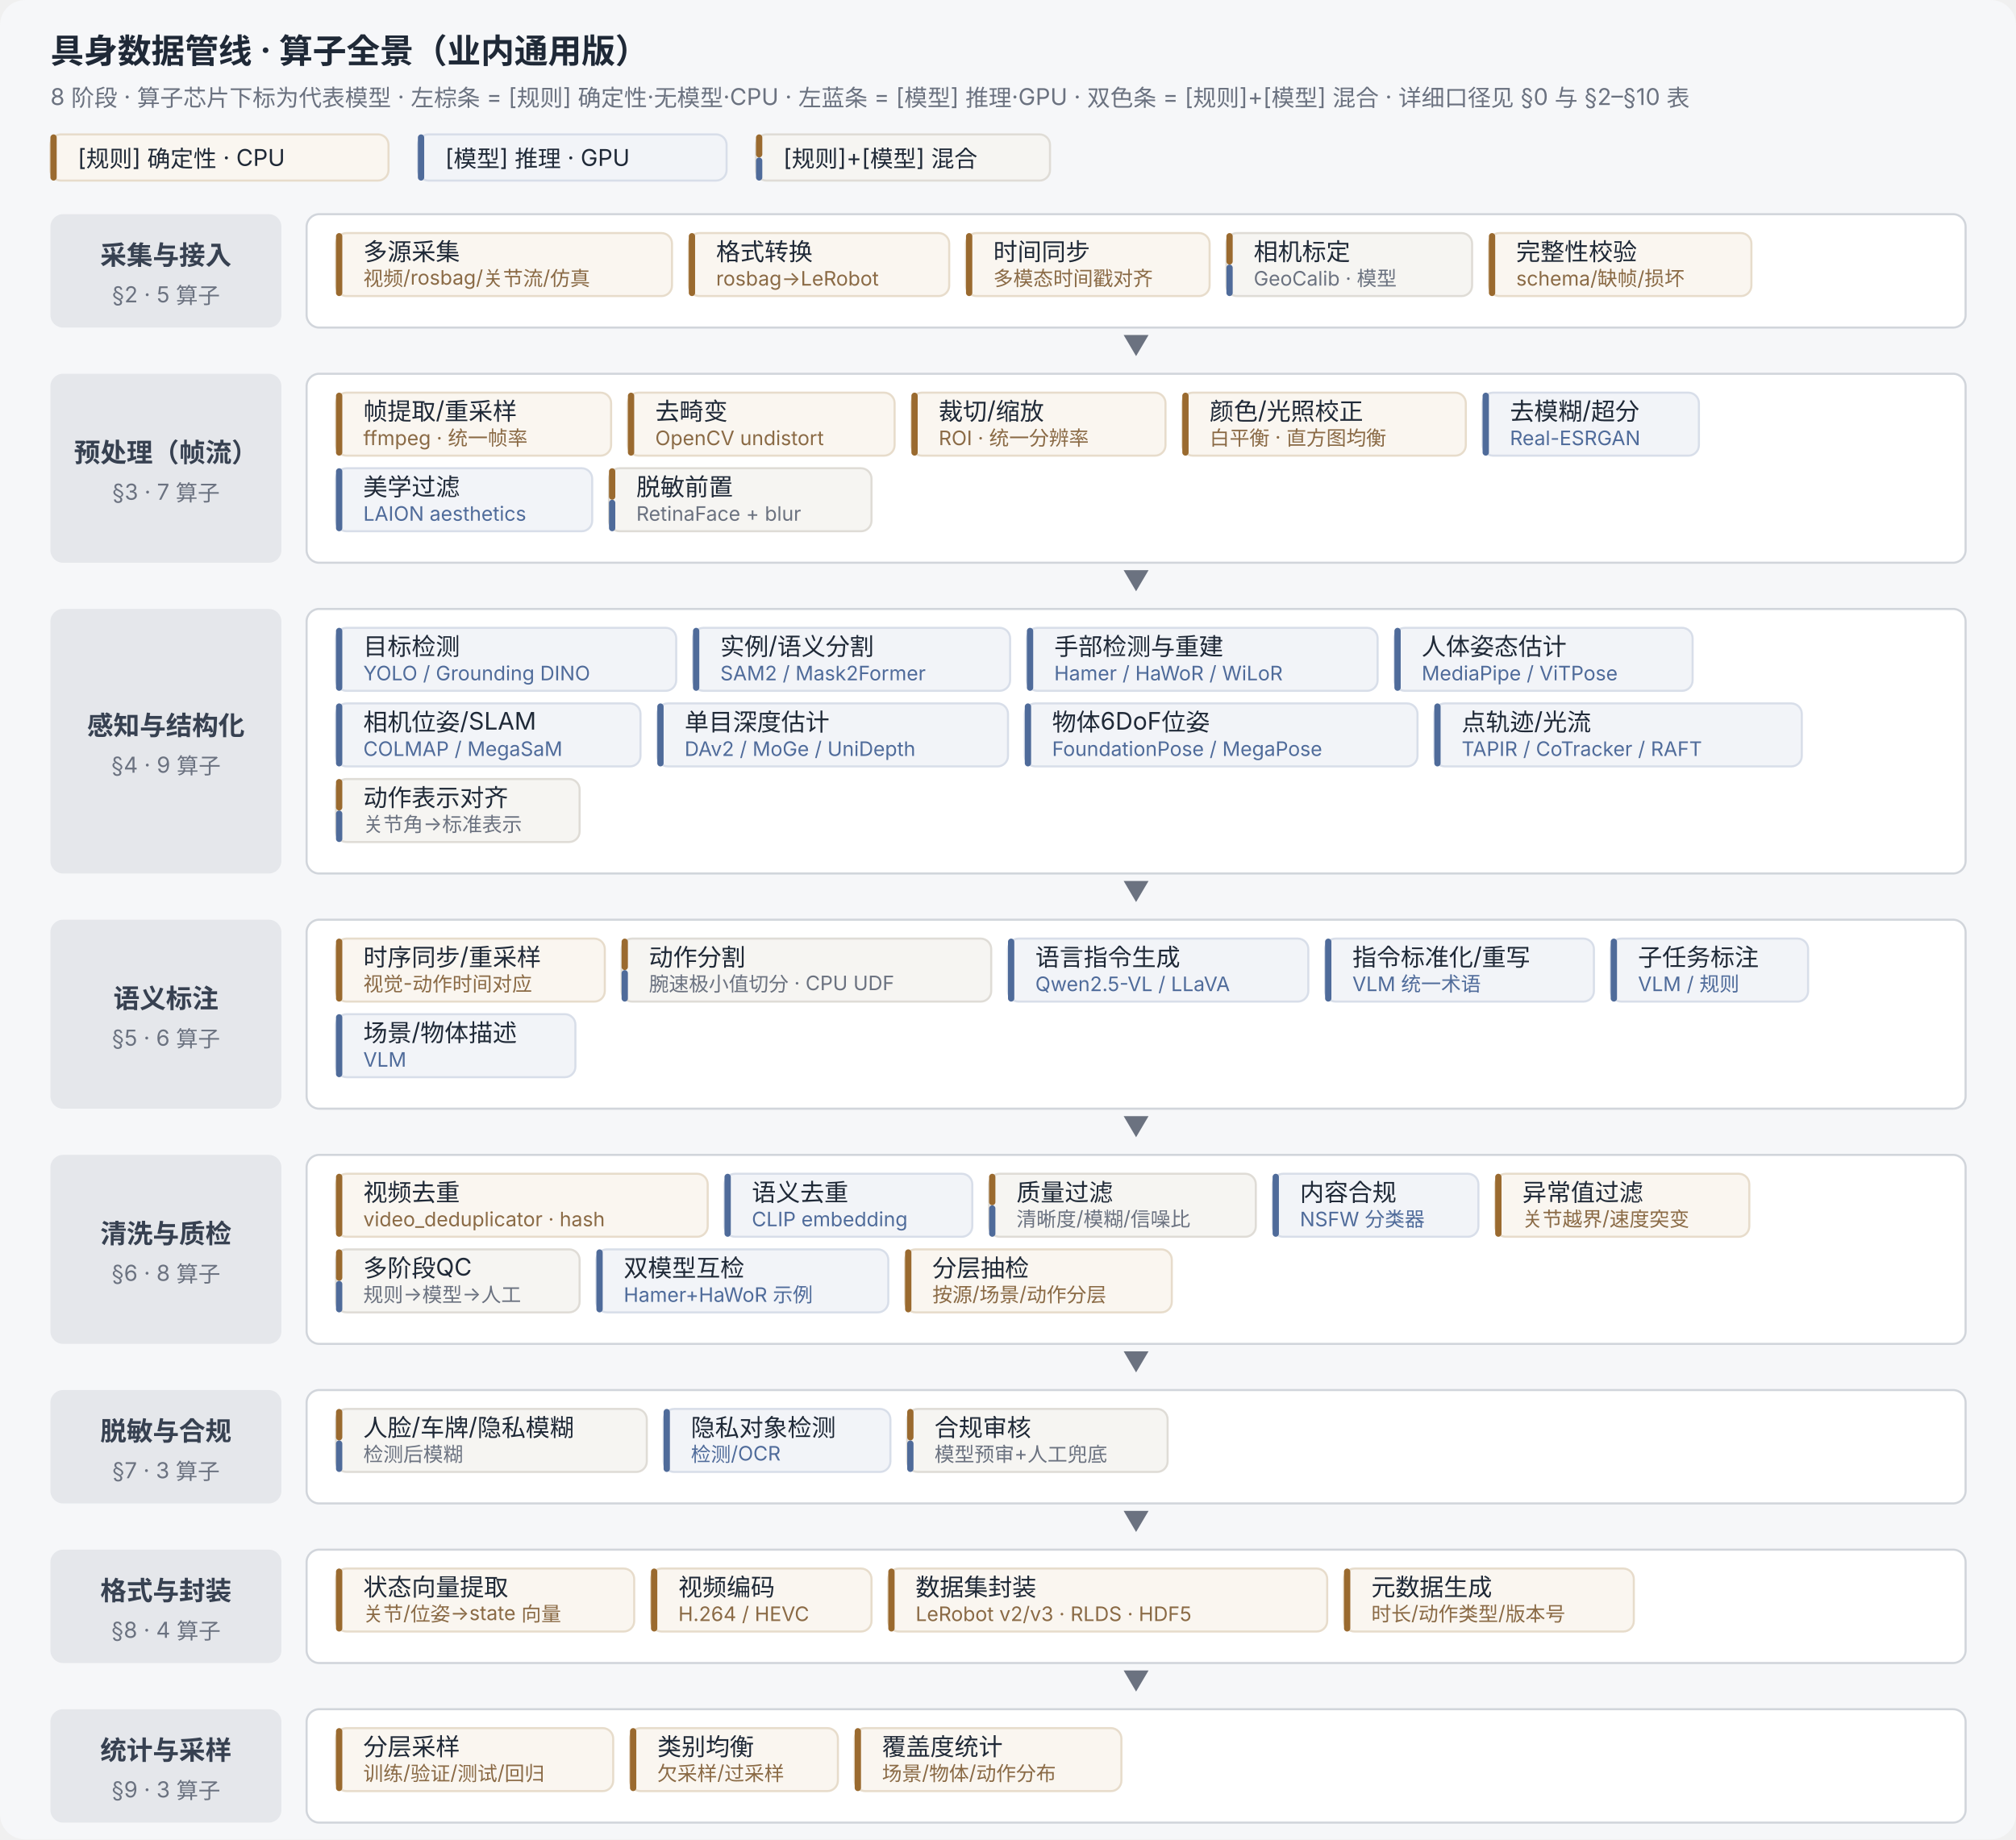
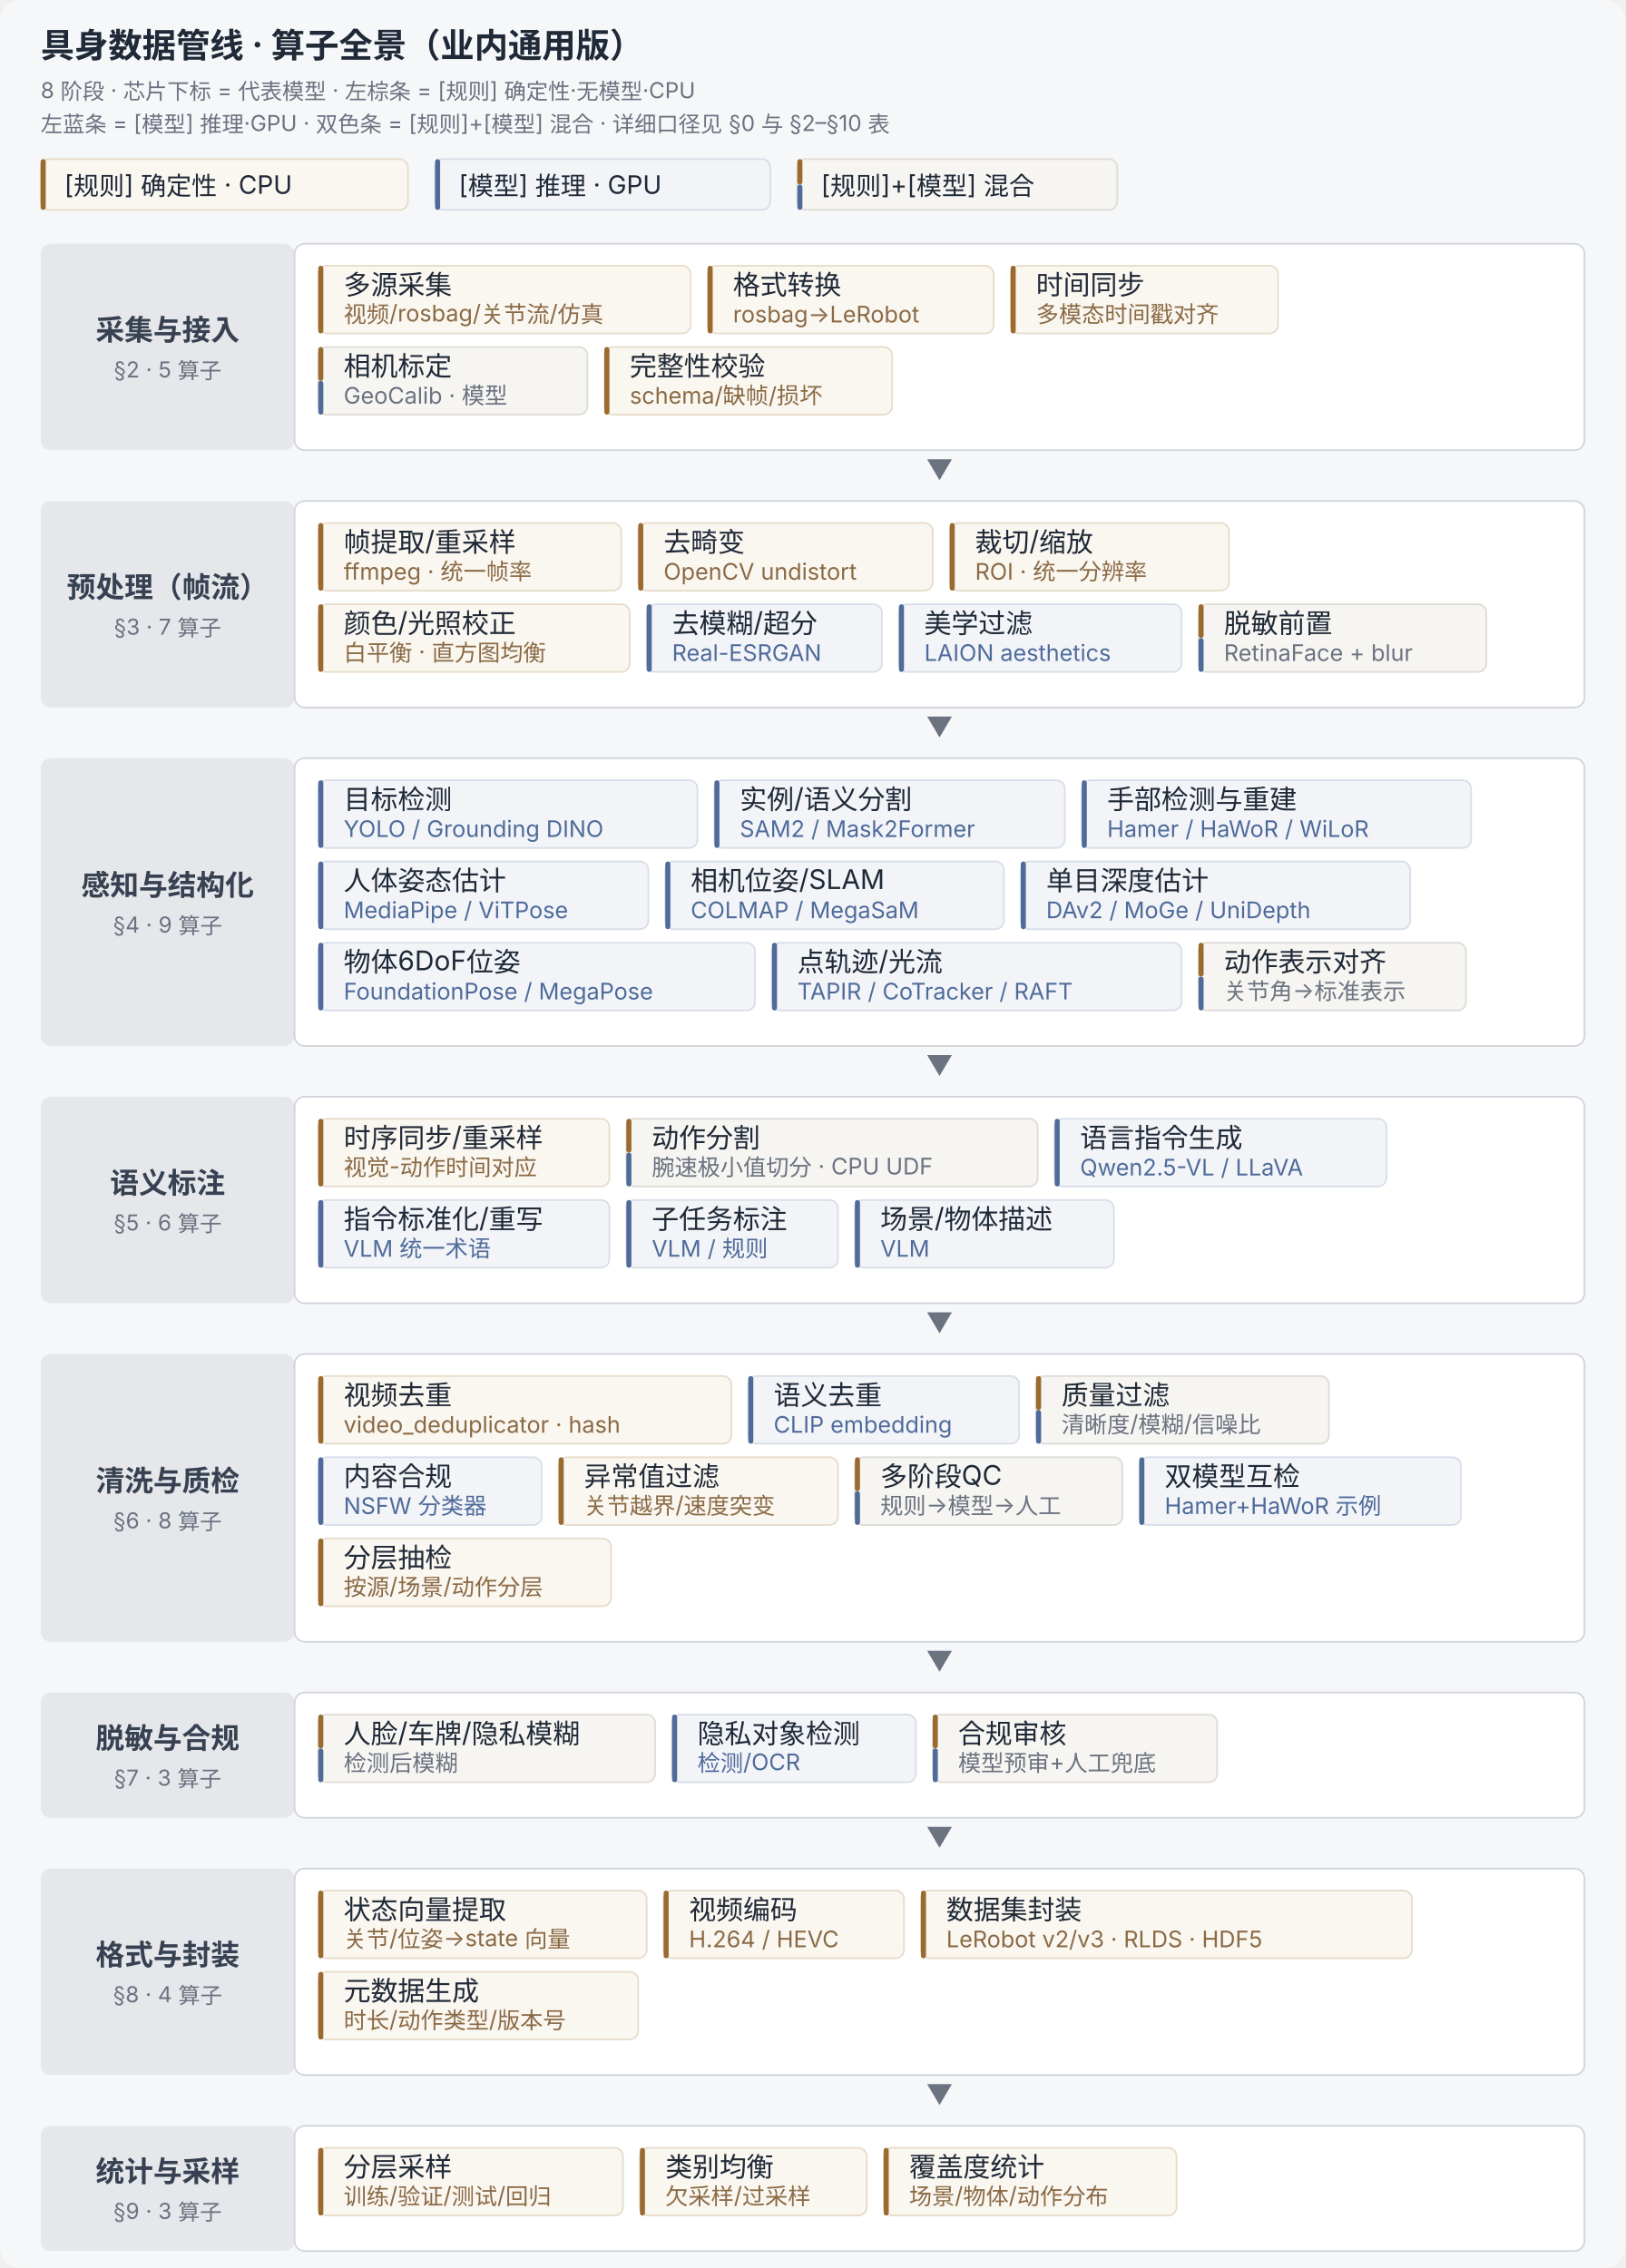
- <svg xmlns="http://www.w3.org/2000/svg" width="960" height="876" viewBox="0 0 960 876" font-family="-apple-system,'PingFang SC',system-ui,sans-serif">
-   <rect x="0" y="0" width="960" height="876" rx="12" fill="#f6f7f9" />
-   <text x="24" y="30" font-size="16" fill="#1f2937" font-weight="700">具身数据管线 · 算子全景（业内通用版）</text>
-   <text x="24" y="50" font-size="11" fill="#6b7280">8 阶段 · 算子芯片下标为代表模型 · 左棕条 = [规则] 确定性·无模型·CPU · 左蓝条 = [模型] 推理·GPU · 双色条 = [规则]+[模型] 混合 · 详细口径见 §0 与 §2–§10 表</text>
-   <rect x="24" y="64" width="161" height="22" rx="5" fill="#FAF6F0" stroke="#E7DCCB" />
-   <rect x="24" y="64" width="3" height="22" rx="1.5" fill="#9A6A2F" />
-   <text x="37" y="79" font-size="11" fill="#1f2937">[规则] 确定性 · CPU</text>
-   <rect x="199" y="64" width="147" height="22" rx="5" fill="#F2F4F8" stroke="#D8DEE9" />
-   <rect x="199" y="64" width="3" height="22" rx="1.5" fill="#4F6B9A" />
-   <text x="212" y="79" font-size="11" fill="#1f2937">[模型] 推理 · GPU</text>
-   <rect x="360" y="64" width="140" height="22" rx="5" fill="#F6F5F2" stroke="#DFDCD6" />
-   <rect x="360" y="64" width="3" height="11" rx="1.5" fill="#9A6A2F" />
-   <rect x="360" y="75" width="3" height="11" rx="1.5" fill="#4F6B9A" />
-   <text x="373" y="79" font-size="11" fill="#1f2937">[规则]+[模型] 混合</text>
-   <rect x="24" y="102" width="110" height="54" rx="6" fill="#e5e7eb" />
-   <text x="79.0" y="126.0" text-anchor="middle" font-size="12.5" font-weight="700" fill="#374151">采集与接入</text>
-   <text x="79.0" y="144.0" text-anchor="middle" font-size="10.5" fill="#6b7280">§2 · 5 算子</text>
-   <rect x="146" y="102" width="790" height="54" rx="6" fill="#ffffff" stroke="#d1d5db" />
-   <rect x="160" y="111" width="160" height="30" rx="5" fill="#FAF6F0" stroke="#E7DCCB" />
-   <rect x="160" y="111" width="3" height="30" rx="1.5" fill="#9A6A2F" />
-   <text x="173" y="124" font-size="11.5" fill="#1f2937">多源采集</text>
-   <text x="173" y="136" font-size="9.5" fill="#8A6A45">视频/rosbag/关节流/仿真</text>
-   <rect x="328" y="111" width="124" height="30" rx="5" fill="#FAF6F0" stroke="#E7DCCB" />
-   <rect x="328" y="111" width="3" height="30" rx="1.5" fill="#9A6A2F" />
-   <text x="341" y="124" font-size="11.5" fill="#1f2937">格式转换</text>
-   <text x="341" y="136" font-size="9.5" fill="#8A6A45">rosbag→LeRobot</text>
-   <rect x="460" y="111" width="116" height="30" rx="5" fill="#FAF6F0" stroke="#E7DCCB" />
-   <rect x="460" y="111" width="3" height="30" rx="1.5" fill="#9A6A2F" />
-   <text x="473" y="124" font-size="11.5" fill="#1f2937">时间同步</text>
-   <text x="473" y="136" font-size="9.5" fill="#8A6A45">多模态时间戳对齐</text>
-   <rect x="584" y="111" width="117" height="30" rx="5" fill="#F6F5F2" stroke="#DFDCD6" />
-   <rect x="584" y="111" width="3" height="15" rx="1.5" fill="#9A6A2F" />
-   <rect x="584" y="126" width="3" height="15" rx="1.5" fill="#4F6B9A" />
-   <text x="597" y="124" font-size="11.5" fill="#1f2937">相机标定</text>
-   <text x="597" y="136" font-size="9.5" fill="#6B7280">GeoCalib · 模型</text>
-   <rect x="709" y="111" width="125" height="30" rx="5" fill="#FAF6F0" stroke="#E7DCCB" />
-   <rect x="709" y="111" width="3" height="30" rx="1.5" fill="#9A6A2F" />
-   <text x="722" y="124" font-size="11.5" fill="#1f2937">完整性校验</text>
-   <text x="722" y="136" font-size="9.5" fill="#8A6A45">schema/缺帧/损坏</text>
-   <text x="541" y="169" text-anchor="middle" font-size="13" fill="#6b7280">▼</text>
-   <rect x="24" y="178" width="110" height="90" rx="6" fill="#e5e7eb" />
-   <text x="79.0" y="220.0" text-anchor="middle" font-size="12.5" font-weight="700" fill="#374151">预处理（帧流）</text>
-   <text x="79.0" y="238.0" text-anchor="middle" font-size="10.5" fill="#6b7280">§3 · 7 算子</text>
-   <rect x="146" y="178" width="790" height="90" rx="6" fill="#ffffff" stroke="#d1d5db" />
-   <rect x="160" y="187" width="131" height="30" rx="5" fill="#FAF6F0" stroke="#E7DCCB" />
-   <rect x="160" y="187" width="3" height="30" rx="1.5" fill="#9A6A2F" />
-   <text x="173" y="200" font-size="11.5" fill="#1f2937">帧提取/重采样</text>
-   <text x="173" y="212" font-size="9.5" fill="#8A6A45">ffmpeg · 统一帧率</text>
-   <rect x="299" y="187" width="127" height="30" rx="5" fill="#FAF6F0" stroke="#E7DCCB" />
-   <rect x="299" y="187" width="3" height="30" rx="1.5" fill="#9A6A2F" />
-   <text x="312" y="200" font-size="11.5" fill="#1f2937">去畸变</text>
-   <text x="312" y="212" font-size="9.5" fill="#8A6A45">OpenCV undistort</text>
-   <rect x="434" y="187" width="121" height="30" rx="5" fill="#FAF6F0" stroke="#E7DCCB" />
-   <rect x="434" y="187" width="3" height="30" rx="1.5" fill="#9A6A2F" />
-   <text x="447" y="200" font-size="11.5" fill="#1f2937">裁切/缩放</text>
-   <text x="447" y="212" font-size="9.5" fill="#8A6A45">ROI · 统一分辨率</text>
-   <rect x="563" y="187" width="135" height="30" rx="5" fill="#FAF6F0" stroke="#E7DCCB" />
-   <rect x="563" y="187" width="3" height="30" rx="1.5" fill="#9A6A2F" />
-   <text x="576" y="200" font-size="11.5" fill="#1f2937">颜色/光照校正</text>
-   <text x="576" y="212" font-size="9.5" fill="#8A6A45">白平衡 · 直方图均衡</text>
-   <rect x="706" y="187" width="103" height="30" rx="5" fill="#F2F4F8" stroke="#D8DEE9" />
-   <rect x="706" y="187" width="3" height="30" rx="1.5" fill="#4F6B9A" />
-   <text x="719" y="200" font-size="11.5" fill="#1f2937">去模糊/超分</text>
-   <text x="719" y="212" font-size="9.5" fill="#4F6B9A">Real-ESRGAN</text>
-   <rect x="160" y="223" width="122" height="30" rx="5" fill="#F2F4F8" stroke="#D8DEE9" />
-   <rect x="160" y="223" width="3" height="30" rx="1.5" fill="#4F6B9A" />
-   <text x="173" y="236" font-size="11.5" fill="#1f2937">美学过滤</text>
-   <text x="173" y="248" font-size="9.5" fill="#4F6B9A">LAION aesthetics</text>
-   <rect x="290" y="223" width="125" height="30" rx="5" fill="#F6F5F2" stroke="#DFDCD6" />
-   <rect x="290" y="223" width="3" height="15" rx="1.5" fill="#9A6A2F" />
-   <rect x="290" y="238" width="3" height="15" rx="1.5" fill="#4F6B9A" />
-   <text x="303" y="236" font-size="11.5" fill="#1f2937">脱敏前置</text>
-   <text x="303" y="248" font-size="9.5" fill="#6B7280">RetinaFace + blur</text>
-   <text x="541" y="281" text-anchor="middle" font-size="13" fill="#6b7280">▼</text>
-   <rect x="24" y="290" width="110" height="126" rx="6" fill="#e5e7eb" />
-   <text x="79.0" y="350.0" text-anchor="middle" font-size="12.5" font-weight="700" fill="#374151">感知与结构化</text>
-   <text x="79.0" y="368.0" text-anchor="middle" font-size="10.5" fill="#6b7280">§4 · 9 算子</text>
-   <rect x="146" y="290" width="790" height="126" rx="6" fill="#ffffff" stroke="#d1d5db" />
-   <rect x="160" y="299" width="162" height="30" rx="5" fill="#F2F4F8" stroke="#D8DEE9" />
-   <rect x="160" y="299" width="3" height="30" rx="1.5" fill="#4F6B9A" />
-   <text x="173" y="312" font-size="11.5" fill="#1f2937">目标检测</text>
-   <text x="173" y="324" font-size="9.5" fill="#4F6B9A">YOLO / Grounding DINO</text>
-   <rect x="330" y="299" width="151" height="30" rx="5" fill="#F2F4F8" stroke="#D8DEE9" />
-   <rect x="330" y="299" width="3" height="30" rx="1.5" fill="#4F6B9A" />
-   <text x="343" y="312" font-size="11.5" fill="#1f2937">实例/语义分割</text>
-   <text x="343" y="324" font-size="9.5" fill="#4F6B9A">SAM2 / Mask2Former</text>
-   <rect x="489" y="299" width="167" height="30" rx="5" fill="#F2F4F8" stroke="#D8DEE9" />
-   <rect x="489" y="299" width="3" height="30" rx="1.5" fill="#4F6B9A" />
-   <text x="502" y="312" font-size="11.5" fill="#1f2937">手部检测与重建</text>
-   <text x="502" y="324" font-size="9.5" fill="#4F6B9A">Hamer / HaWoR / WiLoR</text>
-   <rect x="664" y="299" width="142" height="30" rx="5" fill="#F2F4F8" stroke="#D8DEE9" />
-   <rect x="664" y="299" width="3" height="30" rx="1.5" fill="#4F6B9A" />
-   <text x="677" y="312" font-size="11.5" fill="#1f2937">人体姿态估计</text>
-   <text x="677" y="324" font-size="9.5" fill="#4F6B9A">MediaPipe / ViTPose</text>
-   <rect x="160" y="335" width="145" height="30" rx="5" fill="#F2F4F8" stroke="#D8DEE9" />
-   <rect x="160" y="335" width="3" height="30" rx="1.5" fill="#4F6B9A" />
-   <text x="173" y="348" font-size="11.5" fill="#1f2937">相机位姿/SLAM</text>
-   <text x="173" y="360" font-size="9.5" fill="#4F6B9A">COLMAP / MegaSaM</text>
-   <rect x="313" y="335" width="167" height="30" rx="5" fill="#F2F4F8" stroke="#D8DEE9" />
-   <rect x="313" y="335" width="3" height="30" rx="1.5" fill="#4F6B9A" />
-   <text x="326" y="348" font-size="11.5" fill="#1f2937">单目深度估计</text>
-   <text x="326" y="360" font-size="9.5" fill="#4F6B9A">DAv2 / MoGe / UniDepth</text>
-   <rect x="488" y="335" width="187" height="30" rx="5" fill="#F2F4F8" stroke="#D8DEE9" />
-   <rect x="488" y="335" width="3" height="30" rx="1.5" fill="#4F6B9A" />
-   <text x="501" y="348" font-size="11.5" fill="#1f2937">物体6DoF位姿</text>
-   <text x="501" y="360" font-size="9.5" fill="#4F6B9A">FoundationPose / MegaPose</text>
-   <rect x="683" y="335" width="175" height="30" rx="5" fill="#F2F4F8" stroke="#D8DEE9" />
-   <rect x="683" y="335" width="3" height="30" rx="1.5" fill="#4F6B9A" />
-   <text x="696" y="348" font-size="11.5" fill="#1f2937">点轨迹/光流</text>
-   <text x="696" y="360" font-size="9.5" fill="#4F6B9A">TAPIR / CoTracker / RAFT</text>
-   <rect x="160" y="371" width="116" height="30" rx="5" fill="#F6F5F2" stroke="#DFDCD6" />
-   <rect x="160" y="371" width="3" height="15" rx="1.5" fill="#9A6A2F" />
-   <rect x="160" y="386" width="3" height="15" rx="1.5" fill="#4F6B9A" />
-   <text x="173" y="384" font-size="11.5" fill="#1f2937">动作表示对齐</text>
-   <text x="173" y="396" font-size="9.5" fill="#6B7280">关节角→标准表示</text>
-   <text x="541" y="429" text-anchor="middle" font-size="13" fill="#6b7280">▼</text>
-   <rect x="24" y="438" width="110" height="90" rx="6" fill="#e5e7eb" />
-   <text x="79.0" y="480.0" text-anchor="middle" font-size="12.5" font-weight="700" fill="#374151">语义标注</text>
-   <text x="79.0" y="498.0" text-anchor="middle" font-size="10.5" fill="#6b7280">§5 · 6 算子</text>
-   <rect x="146" y="438" width="790" height="90" rx="6" fill="#ffffff" stroke="#d1d5db" />
-   <rect x="160" y="447" width="128" height="30" rx="5" fill="#FAF6F0" stroke="#E7DCCB" />
-   <rect x="160" y="447" width="3" height="30" rx="1.5" fill="#9A6A2F" />
-   <text x="173" y="460" font-size="11.5" fill="#1f2937">时序同步/重采样</text>
-   <text x="173" y="472" font-size="9.5" fill="#8A6A45">视觉-动作时间对应</text>
-   <rect x="296" y="447" width="176" height="30" rx="5" fill="#F6F5F2" stroke="#DFDCD6" />
-   <rect x="296" y="447" width="3" height="15" rx="1.5" fill="#9A6A2F" />
-   <rect x="296" y="462" width="3" height="15" rx="1.5" fill="#4F6B9A" />
-   <text x="309" y="460" font-size="11.5" fill="#1f2937">动作分割</text>
-   <text x="309" y="472" font-size="9.5" fill="#6B7280">腕速极小值切分 · CPU UDF</text>
-   <rect x="480" y="447" width="143" height="30" rx="5" fill="#F2F4F8" stroke="#D8DEE9" />
-   <rect x="480" y="447" width="3" height="30" rx="1.5" fill="#4F6B9A" />
-   <text x="493" y="460" font-size="11.5" fill="#1f2937">语言指令生成</text>
-   <text x="493" y="472" font-size="9.5" fill="#4F6B9A">Qwen2.5-VL / LLaVA</text>
-   <rect x="631" y="447" width="128" height="30" rx="5" fill="#F2F4F8" stroke="#D8DEE9" />
-   <rect x="631" y="447" width="3" height="30" rx="1.5" fill="#4F6B9A" />
-   <text x="644" y="460" font-size="11.5" fill="#1f2937">指令标准化/重写</text>
-   <text x="644" y="472" font-size="9.5" fill="#4F6B9A">VLM 统一术语</text>
-   <rect x="767" y="447" width="94" height="30" rx="5" fill="#F2F4F8" stroke="#D8DEE9" />
-   <rect x="767" y="447" width="3" height="30" rx="1.5" fill="#4F6B9A" />
-   <text x="780" y="460" font-size="11.5" fill="#1f2937">子任务标注</text>
-   <text x="780" y="472" font-size="9.5" fill="#4F6B9A">VLM / 规则</text>
-   <rect x="160" y="483" width="114" height="30" rx="5" fill="#F2F4F8" stroke="#D8DEE9" />
-   <rect x="160" y="483" width="3" height="30" rx="1.5" fill="#4F6B9A" />
-   <text x="173" y="496" font-size="11.5" fill="#1f2937">场景/物体描述</text>
-   <text x="173" y="508" font-size="9.5" fill="#4F6B9A">VLM</text>
-   <text x="541" y="541" text-anchor="middle" font-size="13" fill="#6b7280">▼</text>
-   <rect x="24" y="550" width="110" height="90" rx="6" fill="#e5e7eb" />
-   <text x="79.0" y="592.0" text-anchor="middle" font-size="12.5" font-weight="700" fill="#374151">清洗与质检</text>
-   <text x="79.0" y="610.0" text-anchor="middle" font-size="10.5" fill="#6b7280">§6 · 8 算子</text>
-   <rect x="146" y="550" width="790" height="90" rx="6" fill="#ffffff" stroke="#d1d5db" />
-   <rect x="160" y="559" width="177" height="30" rx="5" fill="#FAF6F0" stroke="#E7DCCB" />
-   <rect x="160" y="559" width="3" height="30" rx="1.5" fill="#9A6A2F" />
-   <text x="173" y="572" font-size="11.5" fill="#1f2937">视频去重</text>
-   <text x="173" y="584" font-size="9.5" fill="#8A6A45">video_deduplicator · hash</text>
-   <rect x="345" y="559" width="118" height="30" rx="5" fill="#F2F4F8" stroke="#D8DEE9" />
-   <rect x="345" y="559" width="3" height="30" rx="1.5" fill="#4F6B9A" />
-   <text x="358" y="572" font-size="11.5" fill="#1f2937">语义去重</text>
-   <text x="358" y="584" font-size="9.5" fill="#4F6B9A">CLIP embedding</text>
-   <rect x="471" y="559" width="127" height="30" rx="5" fill="#F6F5F2" stroke="#DFDCD6" />
-   <rect x="471" y="559" width="3" height="15" rx="1.5" fill="#9A6A2F" />
-   <rect x="471" y="574" width="3" height="15" rx="1.5" fill="#4F6B9A" />
-   <text x="484" y="572" font-size="11.5" fill="#1f2937">质量过滤</text>
-   <text x="484" y="584" font-size="9.5" fill="#6B7280">清晰度/模糊/信噪比</text>
-   <rect x="606" y="559" width="98" height="30" rx="5" fill="#F2F4F8" stroke="#D8DEE9" />
-   <rect x="606" y="559" width="3" height="30" rx="1.5" fill="#4F6B9A" />
-   <text x="619" y="572" font-size="11.5" fill="#1f2937">内容合规</text>
-   <text x="619" y="584" font-size="9.5" fill="#4F6B9A">NSFW 分类器</text>
-   <rect x="712" y="559" width="121" height="30" rx="5" fill="#FAF6F0" stroke="#E7DCCB" />
-   <rect x="712" y="559" width="3" height="30" rx="1.5" fill="#9A6A2F" />
-   <text x="725" y="572" font-size="11.5" fill="#1f2937">异常值过滤</text>
-   <text x="725" y="584" font-size="9.5" fill="#8A6A45">关节越界/速度突变</text>
-   <rect x="160" y="595" width="116" height="30" rx="5" fill="#F6F5F2" stroke="#DFDCD6" />
-   <rect x="160" y="595" width="3" height="15" rx="1.5" fill="#9A6A2F" />
-   <rect x="160" y="610" width="3" height="15" rx="1.5" fill="#4F6B9A" />
-   <text x="173" y="608" font-size="11.5" fill="#1f2937">多阶段QC</text>
-   <text x="173" y="620" font-size="9.5" fill="#6B7280">规则→模型→人工</text>
-   <rect x="284" y="595" width="139" height="30" rx="5" fill="#F2F4F8" stroke="#D8DEE9" />
-   <rect x="284" y="595" width="3" height="30" rx="1.5" fill="#4F6B9A" />
-   <text x="297" y="608" font-size="11.5" fill="#1f2937">双模型互检</text>
-   <text x="297" y="620" font-size="9.5" fill="#4F6B9A">Hamer+HaWoR 示例</text>
-   <rect x="431" y="595" width="127" height="30" rx="5" fill="#FAF6F0" stroke="#E7DCCB" />
-   <rect x="431" y="595" width="3" height="30" rx="1.5" fill="#9A6A2F" />
-   <text x="444" y="608" font-size="11.5" fill="#1f2937">分层抽检</text>
-   <text x="444" y="620" font-size="9.5" fill="#8A6A45">按源/场景/动作分层</text>
-   <text x="541" y="653" text-anchor="middle" font-size="13" fill="#6b7280">▼</text>
-   <rect x="24" y="662" width="110" height="54" rx="6" fill="#e5e7eb" />
-   <text x="79.0" y="686.0" text-anchor="middle" font-size="12.5" font-weight="700" fill="#374151">脱敏与合规</text>
-   <text x="79.0" y="704.0" text-anchor="middle" font-size="10.5" fill="#6b7280">§7 · 3 算子</text>
-   <rect x="146" y="662" width="790" height="54" rx="6" fill="#ffffff" stroke="#d1d5db" />
-   <rect x="160" y="671" width="148" height="30" rx="5" fill="#F6F5F2" stroke="#DFDCD6" />
-   <rect x="160" y="671" width="3" height="15" rx="1.5" fill="#9A6A2F" />
-   <rect x="160" y="686" width="3" height="15" rx="1.5" fill="#4F6B9A" />
-   <text x="173" y="684" font-size="11.5" fill="#1f2937">人脸/车牌/隐私模糊</text>
-   <text x="173" y="696" font-size="9.5" fill="#6B7280">检测后模糊</text>
-   <rect x="316" y="671" width="108" height="30" rx="5" fill="#F2F4F8" stroke="#D8DEE9" />
-   <rect x="316" y="671" width="3" height="30" rx="1.5" fill="#4F6B9A" />
-   <text x="329" y="684" font-size="11.5" fill="#1f2937">隐私对象检测</text>
-   <text x="329" y="696" font-size="9.5" fill="#4F6B9A">检测/OCR</text>
-   <rect x="432" y="671" width="124" height="30" rx="5" fill="#F6F5F2" stroke="#DFDCD6" />
-   <rect x="432" y="671" width="3" height="15" rx="1.5" fill="#9A6A2F" />
-   <rect x="432" y="686" width="3" height="15" rx="1.5" fill="#4F6B9A" />
-   <text x="445" y="684" font-size="11.5" fill="#1f2937">合规审核</text>
-   <text x="445" y="696" font-size="9.5" fill="#6B7280">模型预审+人工兜底</text>
-   <text x="541" y="729" text-anchor="middle" font-size="13" fill="#6b7280">▼</text>
-   <rect x="24" y="738" width="110" height="54" rx="6" fill="#e5e7eb" />
-   <text x="79.0" y="762.0" text-anchor="middle" font-size="12.5" font-weight="700" fill="#374151">格式与封装</text>
-   <text x="79.0" y="780.0" text-anchor="middle" font-size="10.5" fill="#6b7280">§8 · 4 算子</text>
-   <rect x="146" y="738" width="790" height="54" rx="6" fill="#ffffff" stroke="#d1d5db" />
-   <rect x="160" y="747" width="142" height="30" rx="5" fill="#FAF6F0" stroke="#E7DCCB" />
-   <rect x="160" y="747" width="3" height="30" rx="1.5" fill="#9A6A2F" />
-   <text x="173" y="760" font-size="11.5" fill="#1f2937">状态向量提取</text>
-   <text x="173" y="772" font-size="9.5" fill="#8A6A45">关节/位姿→state 向量</text>
-   <rect x="310" y="747" width="105" height="30" rx="5" fill="#FAF6F0" stroke="#E7DCCB" />
-   <rect x="310" y="747" width="3" height="30" rx="1.5" fill="#9A6A2F" />
-   <text x="323" y="760" font-size="11.5" fill="#1f2937">视频编码</text>
-   <text x="323" y="772" font-size="9.5" fill="#8A6A45">H.264 / HEVC</text>
-   <rect x="423" y="747" width="209" height="30" rx="5" fill="#FAF6F0" stroke="#E7DCCB" />
-   <rect x="423" y="747" width="3" height="30" rx="1.5" fill="#9A6A2F" />
-   <text x="436" y="760" font-size="11.5" fill="#1f2937">数据集封装</text>
-   <text x="436" y="772" font-size="9.5" fill="#8A6A45">LeRobot v2/v3 · RLDS · HDF5</text>
-   <rect x="640" y="747" width="138" height="30" rx="5" fill="#FAF6F0" stroke="#E7DCCB" />
-   <rect x="640" y="747" width="3" height="30" rx="1.5" fill="#9A6A2F" />
-   <text x="653" y="760" font-size="11.5" fill="#1f2937">元数据生成</text>
-   <text x="653" y="772" font-size="9.5" fill="#8A6A45">时长/动作类型/版本号</text>
-   <text x="541" y="805" text-anchor="middle" font-size="13" fill="#6b7280">▼</text>
-   <rect x="24" y="814" width="110" height="54" rx="6" fill="#e5e7eb" />
-   <text x="79.0" y="838.0" text-anchor="middle" font-size="12.5" font-weight="700" fill="#374151">统计与采样</text>
-   <text x="79.0" y="856.0" text-anchor="middle" font-size="10.5" fill="#6b7280">§9 · 3 算子</text>
-   <rect x="146" y="814" width="790" height="54" rx="6" fill="#ffffff" stroke="#d1d5db" />
-   <rect x="160" y="823" width="132" height="30" rx="5" fill="#FAF6F0" stroke="#E7DCCB" />
-   <rect x="160" y="823" width="3" height="30" rx="1.5" fill="#9A6A2F" />
-   <text x="173" y="836" font-size="11.5" fill="#1f2937">分层采样</text>
-   <text x="173" y="848" font-size="9.5" fill="#8A6A45">训练/验证/测试/回归</text>
-   <rect x="300" y="823" width="99" height="30" rx="5" fill="#FAF6F0" stroke="#E7DCCB" />
-   <rect x="300" y="823" width="3" height="30" rx="1.5" fill="#9A6A2F" />
-   <text x="313" y="836" font-size="11.5" fill="#1f2937">类别均衡</text>
-   <text x="313" y="848" font-size="9.5" fill="#8A6A45">欠采样/过采样</text>
-   <rect x="407" y="823" width="127" height="30" rx="5" fill="#FAF6F0" stroke="#E7DCCB" />
-   <rect x="407" y="823" width="3" height="30" rx="1.5" fill="#9A6A2F" />
-   <text x="420" y="836" font-size="11.5" fill="#1f2937">覆盖度统计</text>
-   <text x="420" y="848" font-size="9.5" fill="#8A6A45">场景/物体/动作分布</text>
+ <svg xmlns="http://www.w3.org/2000/svg" width="960" height="1340" viewBox="0 0 960 1340" font-family="-apple-system,'PingFang SC',system-ui,sans-serif">
+   <rect x="0" y="0" width="960" height="1340" rx="12" fill="#f6f7f9" />
+   <text x="24" y="34" font-size="20" fill="#1f2937" font-weight="700">具身数据管线 · 算子全景（业内通用版）</text>
+   <text x="24" y="58" font-size="13" fill="#6b7280">8 阶段 · 芯片下标 = 代表模型 · 左棕条 = [规则] 确定性·无模型·CPU</text>
+   <text x="24" y="78" font-size="13" fill="#6b7280">左蓝条 = [模型] 推理·GPU · 双色条 = [规则]+[模型] 混合 · 详细口径见 §0 与 §2–§10 表</text>
+   <rect x="24" y="94" width="217" height="30" rx="5" fill="#FAF6F0" stroke="#E7DCCB" />
+   <rect x="24" y="94" width="3" height="30" rx="1.5" fill="#9A6A2F" />
+   <text x="38" y="114.5" font-size="15" fill="#1f2937">[规则] 确定性 · CPU</text>
+   <rect x="257" y="94" width="198" height="30" rx="5" fill="#F2F4F8" stroke="#D8DEE9" />
+   <rect x="257" y="94" width="3" height="30" rx="1.5" fill="#4F6B9A" />
+   <text x="271" y="114.5" font-size="15" fill="#1f2937">[模型] 推理 · GPU</text>
+   <rect x="471" y="94" width="189" height="30" rx="5" fill="#F6F5F2" stroke="#DFDCD6" />
+   <rect x="471" y="94" width="3" height="15" rx="1.5" fill="#9A6A2F" />
+   <rect x="471" y="109" width="3" height="15" rx="1.5" fill="#4F6B9A" />
+   <text x="485" y="114.5" font-size="15" fill="#1f2937">[规则]+[模型] 混合</text>
+   <rect x="24" y="144" width="150" height="122" rx="6" fill="#e5e7eb" />
+   <text x="99.0" y="201.0" text-anchor="middle" font-size="17" font-weight="700" fill="#374151">采集与接入</text>
+   <text x="99.0" y="223.0" text-anchor="middle" font-size="13" fill="#6b7280">§2 · 5 算子</text>
+   <rect x="174" y="144" width="762" height="122" rx="6" fill="#ffffff" stroke="#d1d5db" />
+   <rect x="188" y="157" width="220" height="40" rx="5" fill="#FAF6F0" stroke="#E7DCCB" />
+   <rect x="188" y="157" width="3" height="40" rx="1.5" fill="#9A6A2F" />
+   <text x="203" y="174" font-size="16" fill="#1f2937">多源采集</text>
+   <text x="203" y="190.5" font-size="13.5" fill="#8A6A45">视频/rosbag/关节流/仿真</text>
+   <rect x="418" y="157" width="169" height="40" rx="5" fill="#FAF6F0" stroke="#E7DCCB" />
+   <rect x="418" y="157" width="3" height="40" rx="1.5" fill="#9A6A2F" />
+   <text x="433" y="174" font-size="16" fill="#1f2937">格式转换</text>
+   <text x="433" y="190.5" font-size="13.5" fill="#8A6A45">rosbag→LeRobot</text>
+   <rect x="597" y="157" width="158" height="40" rx="5" fill="#FAF6F0" stroke="#E7DCCB" />
+   <rect x="597" y="157" width="3" height="40" rx="1.5" fill="#9A6A2F" />
+   <text x="612" y="174" font-size="16" fill="#1f2937">时间同步</text>
+   <text x="612" y="190.5" font-size="13.5" fill="#8A6A45">多模态时间戳对齐</text>
+   <rect x="188" y="205" width="159" height="40" rx="5" fill="#F6F5F2" stroke="#DFDCD6" />
+   <rect x="188" y="205" width="3" height="20" rx="1.5" fill="#9A6A2F" />
+   <rect x="188" y="225" width="3" height="20" rx="1.5" fill="#4F6B9A" />
+   <text x="203" y="222" font-size="16" fill="#1f2937">相机标定</text>
+   <text x="203" y="238.5" font-size="13.5" fill="#6B7280">GeoCalib · 模型</text>
+   <rect x="357" y="205" width="170" height="40" rx="5" fill="#FAF6F0" stroke="#E7DCCB" />
+   <rect x="357" y="205" width="3" height="40" rx="1.5" fill="#9A6A2F" />
+   <text x="372" y="222" font-size="16" fill="#1f2937">完整性校验</text>
+   <text x="372" y="238.5" font-size="13.5" fill="#8A6A45">schema/缺帧/损坏</text>
+   <text x="555.0" y="283" text-anchor="middle" font-size="16" fill="#6b7280">▼</text>
+   <rect x="24" y="296" width="150" height="122" rx="6" fill="#e5e7eb" />
+   <text x="99.0" y="353.0" text-anchor="middle" font-size="17" font-weight="700" fill="#374151">预处理（帧流）</text>
+   <text x="99.0" y="375.0" text-anchor="middle" font-size="13" fill="#6b7280">§3 · 7 算子</text>
+   <rect x="174" y="296" width="762" height="122" rx="6" fill="#ffffff" stroke="#d1d5db" />
+   <rect x="188" y="309" width="179" height="40" rx="5" fill="#FAF6F0" stroke="#E7DCCB" />
+   <rect x="188" y="309" width="3" height="40" rx="1.5" fill="#9A6A2F" />
+   <text x="203" y="326" font-size="16" fill="#1f2937">帧提取/重采样</text>
+   <text x="203" y="342.5" font-size="13.5" fill="#8A6A45">ffmpeg · 统一帧率</text>
+   <rect x="377" y="309" width="174" height="40" rx="5" fill="#FAF6F0" stroke="#E7DCCB" />
+   <rect x="377" y="309" width="3" height="40" rx="1.5" fill="#9A6A2F" />
+   <text x="392" y="326" font-size="16" fill="#1f2937">去畸变</text>
+   <text x="392" y="342.5" font-size="13.5" fill="#8A6A45">OpenCV undistort</text>
+   <rect x="561" y="309" width="165" height="40" rx="5" fill="#FAF6F0" stroke="#E7DCCB" />
+   <rect x="561" y="309" width="3" height="40" rx="1.5" fill="#9A6A2F" />
+   <text x="576" y="326" font-size="16" fill="#1f2937">裁切/缩放</text>
+   <text x="576" y="342.5" font-size="13.5" fill="#8A6A45">ROI · 统一分辨率</text>
+   <rect x="188" y="357" width="184" height="40" rx="5" fill="#FAF6F0" stroke="#E7DCCB" />
+   <rect x="188" y="357" width="3" height="40" rx="1.5" fill="#9A6A2F" />
+   <text x="203" y="374" font-size="16" fill="#1f2937">颜色/光照校正</text>
+   <text x="203" y="390.5" font-size="13.5" fill="#8A6A45">白平衡 · 直方图均衡</text>
+   <rect x="382" y="357" width="139" height="40" rx="5" fill="#F2F4F8" stroke="#D8DEE9" />
+   <rect x="382" y="357" width="3" height="40" rx="1.5" fill="#4F6B9A" />
+   <text x="397" y="374" font-size="16" fill="#1f2937">去模糊/超分</text>
+   <text x="397" y="390.5" font-size="13.5" fill="#4F6B9A">Real-ESRGAN</text>
+   <rect x="531" y="357" width="167" height="40" rx="5" fill="#F2F4F8" stroke="#D8DEE9" />
+   <rect x="531" y="357" width="3" height="40" rx="1.5" fill="#4F6B9A" />
+   <text x="546" y="374" font-size="16" fill="#1f2937">美学过滤</text>
+   <text x="546" y="390.5" font-size="13.5" fill="#4F6B9A">LAION aesthetics</text>
+   <rect x="708" y="357" width="170" height="40" rx="5" fill="#F6F5F2" stroke="#DFDCD6" />
+   <rect x="708" y="357" width="3" height="20" rx="1.5" fill="#9A6A2F" />
+   <rect x="708" y="377" width="3" height="20" rx="1.5" fill="#4F6B9A" />
+   <text x="723" y="374" font-size="16" fill="#1f2937">脱敏前置</text>
+   <text x="723" y="390.5" font-size="13.5" fill="#6B7280">RetinaFace + blur</text>
+   <text x="555.0" y="435" text-anchor="middle" font-size="16" fill="#6b7280">▼</text>
+   <rect x="24" y="448" width="150" height="170" rx="6" fill="#e5e7eb" />
+   <text x="99.0" y="529.0" text-anchor="middle" font-size="17" font-weight="700" fill="#374151">感知与结构化</text>
+   <text x="99.0" y="551.0" text-anchor="middle" font-size="13" fill="#6b7280">§4 · 9 算子</text>
+   <rect x="174" y="448" width="762" height="170" rx="6" fill="#ffffff" stroke="#d1d5db" />
+   <rect x="188" y="461" width="224" height="40" rx="5" fill="#F2F4F8" stroke="#D8DEE9" />
+   <rect x="188" y="461" width="3" height="40" rx="1.5" fill="#4F6B9A" />
+   <text x="203" y="478" font-size="16" fill="#1f2937">目标检测</text>
+   <text x="203" y="494.5" font-size="13.5" fill="#4F6B9A">YOLO / Grounding DINO</text>
+   <rect x="422" y="461" width="207" height="40" rx="5" fill="#F2F4F8" stroke="#D8DEE9" />
+   <rect x="422" y="461" width="3" height="40" rx="1.5" fill="#4F6B9A" />
+   <text x="437" y="478" font-size="16" fill="#1f2937">实例/语义分割</text>
+   <text x="437" y="494.5" font-size="13.5" fill="#4F6B9A">SAM2 / Mask2Former</text>
+   <rect x="639" y="461" width="230" height="40" rx="5" fill="#F2F4F8" stroke="#D8DEE9" />
+   <rect x="639" y="461" width="3" height="40" rx="1.5" fill="#4F6B9A" />
+   <text x="654" y="478" font-size="16" fill="#1f2937">手部检测与重建</text>
+   <text x="654" y="494.5" font-size="13.5" fill="#4F6B9A">Hamer / HaWoR / WiLoR</text>
+   <rect x="188" y="509" width="195" height="40" rx="5" fill="#F2F4F8" stroke="#D8DEE9" />
+   <rect x="188" y="509" width="3" height="40" rx="1.5" fill="#4F6B9A" />
+   <text x="203" y="526" font-size="16" fill="#1f2937">人体姿态估计</text>
+   <text x="203" y="542.5" font-size="13.5" fill="#4F6B9A">MediaPipe / ViTPose</text>
+   <rect x="393" y="509" width="200" height="40" rx="5" fill="#F2F4F8" stroke="#D8DEE9" />
+   <rect x="393" y="509" width="3" height="40" rx="1.5" fill="#4F6B9A" />
+   <text x="408" y="526" font-size="16" fill="#1f2937">相机位姿/SLAM</text>
+   <text x="408" y="542.5" font-size="13.5" fill="#4F6B9A">COLMAP / MegaSaM</text>
+   <rect x="603" y="509" width="230" height="40" rx="5" fill="#F2F4F8" stroke="#D8DEE9" />
+   <rect x="603" y="509" width="3" height="40" rx="1.5" fill="#4F6B9A" />
+   <text x="618" y="526" font-size="16" fill="#1f2937">单目深度估计</text>
+   <text x="618" y="542.5" font-size="13.5" fill="#4F6B9A">DAv2 / MoGe / UniDepth</text>
+   <rect x="188" y="557" width="258" height="40" rx="5" fill="#F2F4F8" stroke="#D8DEE9" />
+   <rect x="188" y="557" width="3" height="40" rx="1.5" fill="#4F6B9A" />
+   <text x="203" y="574" font-size="16" fill="#1f2937">物体6DoF位姿</text>
+   <text x="203" y="590.5" font-size="13.5" fill="#4F6B9A">FoundationPose / MegaPose</text>
+   <rect x="456" y="557" width="242" height="40" rx="5" fill="#F2F4F8" stroke="#D8DEE9" />
+   <rect x="456" y="557" width="3" height="40" rx="1.5" fill="#4F6B9A" />
+   <text x="471" y="574" font-size="16" fill="#1f2937">点轨迹/光流</text>
+   <text x="471" y="590.5" font-size="13.5" fill="#4F6B9A">TAPIR / CoTracker / RAFT</text>
+   <rect x="708" y="557" width="158" height="40" rx="5" fill="#F6F5F2" stroke="#DFDCD6" />
+   <rect x="708" y="557" width="3" height="20" rx="1.5" fill="#9A6A2F" />
+   <rect x="708" y="577" width="3" height="20" rx="1.5" fill="#4F6B9A" />
+   <text x="723" y="574" font-size="16" fill="#1f2937">动作表示对齐</text>
+   <text x="723" y="590.5" font-size="13.5" fill="#6B7280">关节角→标准表示</text>
+   <text x="555.0" y="635" text-anchor="middle" font-size="16" fill="#6b7280">▼</text>
+   <rect x="24" y="648" width="150" height="122" rx="6" fill="#e5e7eb" />
+   <text x="99.0" y="705.0" text-anchor="middle" font-size="17" font-weight="700" fill="#374151">语义标注</text>
+   <text x="99.0" y="727.0" text-anchor="middle" font-size="13" fill="#6b7280">§5 · 6 算子</text>
+   <rect x="174" y="648" width="762" height="122" rx="6" fill="#ffffff" stroke="#d1d5db" />
+   <rect x="188" y="661" width="172" height="40" rx="5" fill="#FAF6F0" stroke="#E7DCCB" />
+   <rect x="188" y="661" width="3" height="40" rx="1.5" fill="#9A6A2F" />
+   <text x="203" y="678" font-size="16" fill="#1f2937">时序同步/重采样</text>
+   <text x="203" y="694.5" font-size="13.5" fill="#8A6A45">视觉-动作时间对应</text>
+   <rect x="370" y="661" width="243" height="40" rx="5" fill="#F6F5F2" stroke="#DFDCD6" />
+   <rect x="370" y="661" width="3" height="20" rx="1.5" fill="#9A6A2F" />
+   <rect x="370" y="681" width="3" height="20" rx="1.5" fill="#4F6B9A" />
+   <text x="385" y="678" font-size="16" fill="#1f2937">动作分割</text>
+   <text x="385" y="694.5" font-size="13.5" fill="#6B7280">腕速极小值切分 · CPU UDF</text>
+   <rect x="623" y="661" width="196" height="40" rx="5" fill="#F2F4F8" stroke="#D8DEE9" />
+   <rect x="623" y="661" width="3" height="40" rx="1.5" fill="#4F6B9A" />
+   <text x="638" y="678" font-size="16" fill="#1f2937">语言指令生成</text>
+   <text x="638" y="694.5" font-size="13.5" fill="#4F6B9A">Qwen2.5-VL / LLaVA</text>
+   <rect x="188" y="709" width="172" height="40" rx="5" fill="#F2F4F8" stroke="#D8DEE9" />
+   <rect x="188" y="709" width="3" height="40" rx="1.5" fill="#4F6B9A" />
+   <text x="203" y="726" font-size="16" fill="#1f2937">指令标准化/重写</text>
+   <text x="203" y="742.5" font-size="13.5" fill="#4F6B9A">VLM 统一术语</text>
+   <rect x="370" y="709" width="125" height="40" rx="5" fill="#F2F4F8" stroke="#D8DEE9" />
+   <rect x="370" y="709" width="3" height="40" rx="1.5" fill="#4F6B9A" />
+   <text x="385" y="726" font-size="16" fill="#1f2937">子任务标注</text>
+   <text x="385" y="742.5" font-size="13.5" fill="#4F6B9A">VLM / 规则</text>
+   <rect x="505" y="709" width="153" height="40" rx="5" fill="#F2F4F8" stroke="#D8DEE9" />
+   <rect x="505" y="709" width="3" height="40" rx="1.5" fill="#4F6B9A" />
+   <text x="520" y="726" font-size="16" fill="#1f2937">场景/物体描述</text>
+   <text x="520" y="742.5" font-size="13.5" fill="#4F6B9A">VLM</text>
+   <text x="555.0" y="787" text-anchor="middle" font-size="16" fill="#6b7280">▼</text>
+   <rect x="24" y="800" width="150" height="170" rx="6" fill="#e5e7eb" />
+   <text x="99.0" y="881.0" text-anchor="middle" font-size="17" font-weight="700" fill="#374151">清洗与质检</text>
+   <text x="99.0" y="903.0" text-anchor="middle" font-size="13" fill="#6b7280">§6 · 8 算子</text>
+   <rect x="174" y="800" width="762" height="170" rx="6" fill="#ffffff" stroke="#d1d5db" />
+   <rect x="188" y="813" width="244" height="40" rx="5" fill="#FAF6F0" stroke="#E7DCCB" />
+   <rect x="188" y="813" width="3" height="40" rx="1.5" fill="#9A6A2F" />
+   <text x="203" y="830" font-size="16" fill="#1f2937">视频去重</text>
+   <text x="203" y="846.5" font-size="13.5" fill="#8A6A45">video_deduplicator · hash</text>
+   <rect x="442" y="813" width="160" height="40" rx="5" fill="#F2F4F8" stroke="#D8DEE9" />
+   <rect x="442" y="813" width="3" height="40" rx="1.5" fill="#4F6B9A" />
+   <text x="457" y="830" font-size="16" fill="#1f2937">语义去重</text>
+   <text x="457" y="846.5" font-size="13.5" fill="#4F6B9A">CLIP embedding</text>
+   <rect x="612" y="813" width="173" height="40" rx="5" fill="#F6F5F2" stroke="#DFDCD6" />
+   <rect x="612" y="813" width="3" height="20" rx="1.5" fill="#9A6A2F" />
+   <rect x="612" y="833" width="3" height="20" rx="1.5" fill="#4F6B9A" />
+   <text x="627" y="830" font-size="16" fill="#1f2937">质量过滤</text>
+   <text x="627" y="846.5" font-size="13.5" fill="#6B7280">清晰度/模糊/信噪比</text>
+   <rect x="188" y="861" width="132" height="40" rx="5" fill="#F2F4F8" stroke="#D8DEE9" />
+   <rect x="188" y="861" width="3" height="40" rx="1.5" fill="#4F6B9A" />
+   <text x="203" y="878" font-size="16" fill="#1f2937">内容合规</text>
+   <text x="203" y="894.5" font-size="13.5" fill="#4F6B9A">NSFW 分类器</text>
+   <rect x="330" y="861" width="165" height="40" rx="5" fill="#FAF6F0" stroke="#E7DCCB" />
+   <rect x="330" y="861" width="3" height="40" rx="1.5" fill="#9A6A2F" />
+   <text x="345" y="878" font-size="16" fill="#1f2937">异常值过滤</text>
+   <text x="345" y="894.5" font-size="13.5" fill="#8A6A45">关节越界/速度突变</text>
+   <rect x="505" y="861" width="158" height="40" rx="5" fill="#F6F5F2" stroke="#DFDCD6" />
+   <rect x="505" y="861" width="3" height="20" rx="1.5" fill="#9A6A2F" />
+   <rect x="505" y="881" width="3" height="20" rx="1.5" fill="#4F6B9A" />
+   <text x="520" y="878" font-size="16" fill="#1f2937">多阶段QC</text>
+   <text x="520" y="894.5" font-size="13.5" fill="#6B7280">规则→模型→人工</text>
+   <rect x="673" y="861" width="190" height="40" rx="5" fill="#F2F4F8" stroke="#D8DEE9" />
+   <rect x="673" y="861" width="3" height="40" rx="1.5" fill="#4F6B9A" />
+   <text x="688" y="878" font-size="16" fill="#1f2937">双模型互检</text>
+   <text x="688" y="894.5" font-size="13.5" fill="#4F6B9A">Hamer+HaWoR 示例</text>
+   <rect x="188" y="909" width="173" height="40" rx="5" fill="#FAF6F0" stroke="#E7DCCB" />
+   <rect x="188" y="909" width="3" height="40" rx="1.5" fill="#9A6A2F" />
+   <text x="203" y="926" font-size="16" fill="#1f2937">分层抽检</text>
+   <text x="203" y="942.5" font-size="13.5" fill="#8A6A45">按源/场景/动作分层</text>
+   <text x="555.0" y="987" text-anchor="middle" font-size="16" fill="#6b7280">▼</text>
+   <rect x="24" y="1000" width="150" height="74" rx="6" fill="#e5e7eb" />
+   <text x="99.0" y="1033.0" text-anchor="middle" font-size="17" font-weight="700" fill="#374151">脱敏与合规</text>
+   <text x="99.0" y="1055.0" text-anchor="middle" font-size="13" fill="#6b7280">§7 · 3 算子</text>
+   <rect x="174" y="1000" width="762" height="74" rx="6" fill="#ffffff" stroke="#d1d5db" />
+   <rect x="188" y="1013" width="199" height="40" rx="5" fill="#F6F5F2" stroke="#DFDCD6" />
+   <rect x="188" y="1013" width="3" height="20" rx="1.5" fill="#9A6A2F" />
+   <rect x="188" y="1033" width="3" height="20" rx="1.5" fill="#4F6B9A" />
+   <text x="203" y="1030" font-size="16" fill="#1f2937">人脸/车牌/隐私模糊</text>
+   <text x="203" y="1046.5" font-size="13.5" fill="#6B7280">检测后模糊</text>
+   <rect x="397" y="1013" width="144" height="40" rx="5" fill="#F2F4F8" stroke="#D8DEE9" />
+   <rect x="397" y="1013" width="3" height="40" rx="1.5" fill="#4F6B9A" />
+   <text x="412" y="1030" font-size="16" fill="#1f2937">隐私对象检测</text>
+   <text x="412" y="1046.5" font-size="13.5" fill="#4F6B9A">检测/OCR</text>
+   <rect x="551" y="1013" width="168" height="40" rx="5" fill="#F6F5F2" stroke="#DFDCD6" />
+   <rect x="551" y="1013" width="3" height="20" rx="1.5" fill="#9A6A2F" />
+   <rect x="551" y="1033" width="3" height="20" rx="1.5" fill="#4F6B9A" />
+   <text x="566" y="1030" font-size="16" fill="#1f2937">合规审核</text>
+   <text x="566" y="1046.5" font-size="13.5" fill="#6B7280">模型预审+人工兜底</text>
+   <text x="555.0" y="1091" text-anchor="middle" font-size="16" fill="#6b7280">▼</text>
+   <rect x="24" y="1104" width="150" height="122" rx="6" fill="#e5e7eb" />
+   <text x="99.0" y="1161.0" text-anchor="middle" font-size="17" font-weight="700" fill="#374151">格式与封装</text>
+   <text x="99.0" y="1183.0" text-anchor="middle" font-size="13" fill="#6b7280">§8 · 4 算子</text>
+   <rect x="174" y="1104" width="762" height="122" rx="6" fill="#ffffff" stroke="#d1d5db" />
+   <rect x="188" y="1117" width="194" height="40" rx="5" fill="#FAF6F0" stroke="#E7DCCB" />
+   <rect x="188" y="1117" width="3" height="40" rx="1.5" fill="#9A6A2F" />
+   <text x="203" y="1134" font-size="16" fill="#1f2937">状态向量提取</text>
+   <text x="203" y="1150.5" font-size="13.5" fill="#8A6A45">关节/位姿→state 向量</text>
+   <rect x="392" y="1117" width="142" height="40" rx="5" fill="#FAF6F0" stroke="#E7DCCB" />
+   <rect x="392" y="1117" width="3" height="40" rx="1.5" fill="#9A6A2F" />
+   <text x="407" y="1134" font-size="16" fill="#1f2937">视频编码</text>
+   <text x="407" y="1150.5" font-size="13.5" fill="#8A6A45">H.264 / HEVC</text>
+   <rect x="544" y="1117" width="290" height="40" rx="5" fill="#FAF6F0" stroke="#E7DCCB" />
+   <rect x="544" y="1117" width="3" height="40" rx="1.5" fill="#9A6A2F" />
+   <text x="559" y="1134" font-size="16" fill="#1f2937">数据集封装</text>
+   <text x="559" y="1150.5" font-size="13.5" fill="#8A6A45">LeRobot v2/v3 · RLDS · HDF5</text>
+   <rect x="188" y="1165" width="189" height="40" rx="5" fill="#FAF6F0" stroke="#E7DCCB" />
+   <rect x="188" y="1165" width="3" height="40" rx="1.5" fill="#9A6A2F" />
+   <text x="203" y="1182" font-size="16" fill="#1f2937">元数据生成</text>
+   <text x="203" y="1198.5" font-size="13.5" fill="#8A6A45">时长/动作类型/版本号</text>
+   <text x="555.0" y="1243" text-anchor="middle" font-size="16" fill="#6b7280">▼</text>
+   <rect x="24" y="1256" width="150" height="74" rx="6" fill="#e5e7eb" />
+   <text x="99.0" y="1289.0" text-anchor="middle" font-size="17" font-weight="700" fill="#374151">统计与采样</text>
+   <text x="99.0" y="1311.0" text-anchor="middle" font-size="13" fill="#6b7280">§9 · 3 算子</text>
+   <rect x="174" y="1256" width="762" height="74" rx="6" fill="#ffffff" stroke="#d1d5db" />
+   <rect x="188" y="1269" width="180" height="40" rx="5" fill="#FAF6F0" stroke="#E7DCCB" />
+   <rect x="188" y="1269" width="3" height="40" rx="1.5" fill="#9A6A2F" />
+   <text x="203" y="1286" font-size="16" fill="#1f2937">分层采样</text>
+   <text x="203" y="1302.5" font-size="13.5" fill="#8A6A45">训练/验证/测试/回归</text>
+   <rect x="378" y="1269" width="134" height="40" rx="5" fill="#FAF6F0" stroke="#E7DCCB" />
+   <rect x="378" y="1269" width="3" height="40" rx="1.5" fill="#9A6A2F" />
+   <text x="393" y="1286" font-size="16" fill="#1f2937">类别均衡</text>
+   <text x="393" y="1302.5" font-size="13.5" fill="#8A6A45">欠采样/过采样</text>
+   <rect x="522" y="1269" width="173" height="40" rx="5" fill="#FAF6F0" stroke="#E7DCCB" />
+   <rect x="522" y="1269" width="3" height="40" rx="1.5" fill="#9A6A2F" />
+   <text x="537" y="1286" font-size="16" fill="#1f2937">覆盖度统计</text>
+   <text x="537" y="1302.5" font-size="13.5" fill="#8A6A45">场景/物体/动作分布</text>
</svg>
